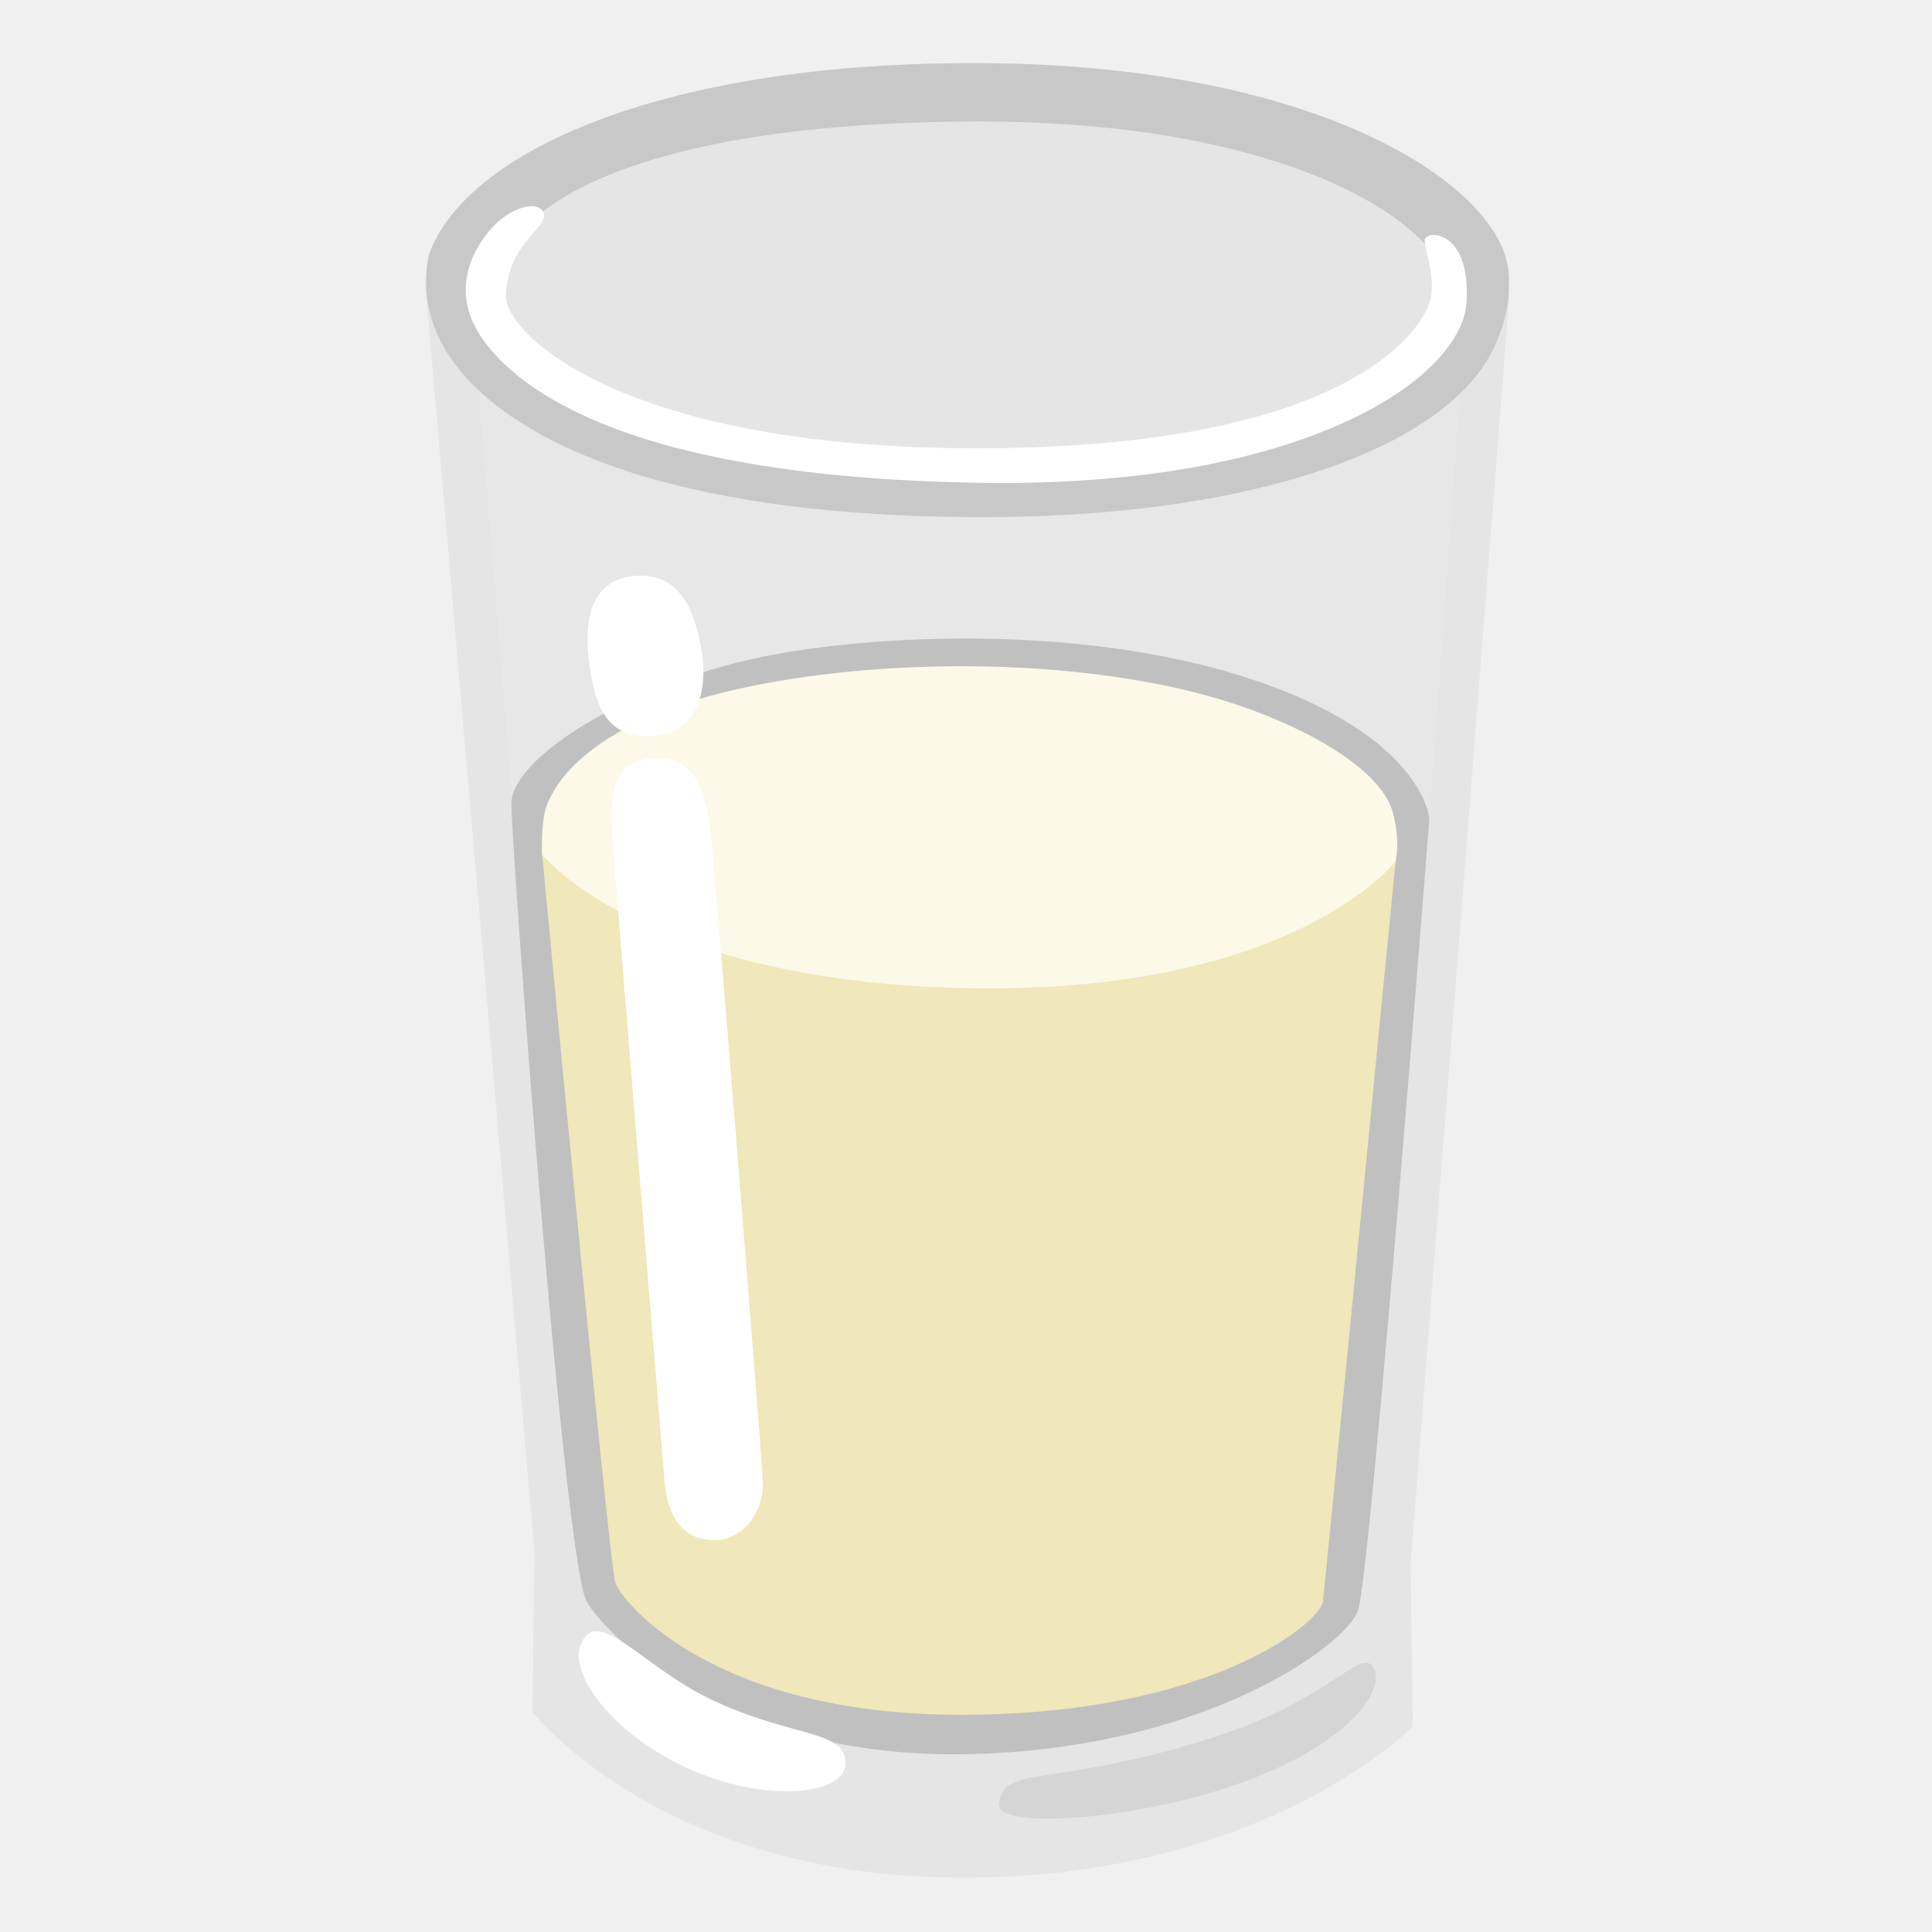
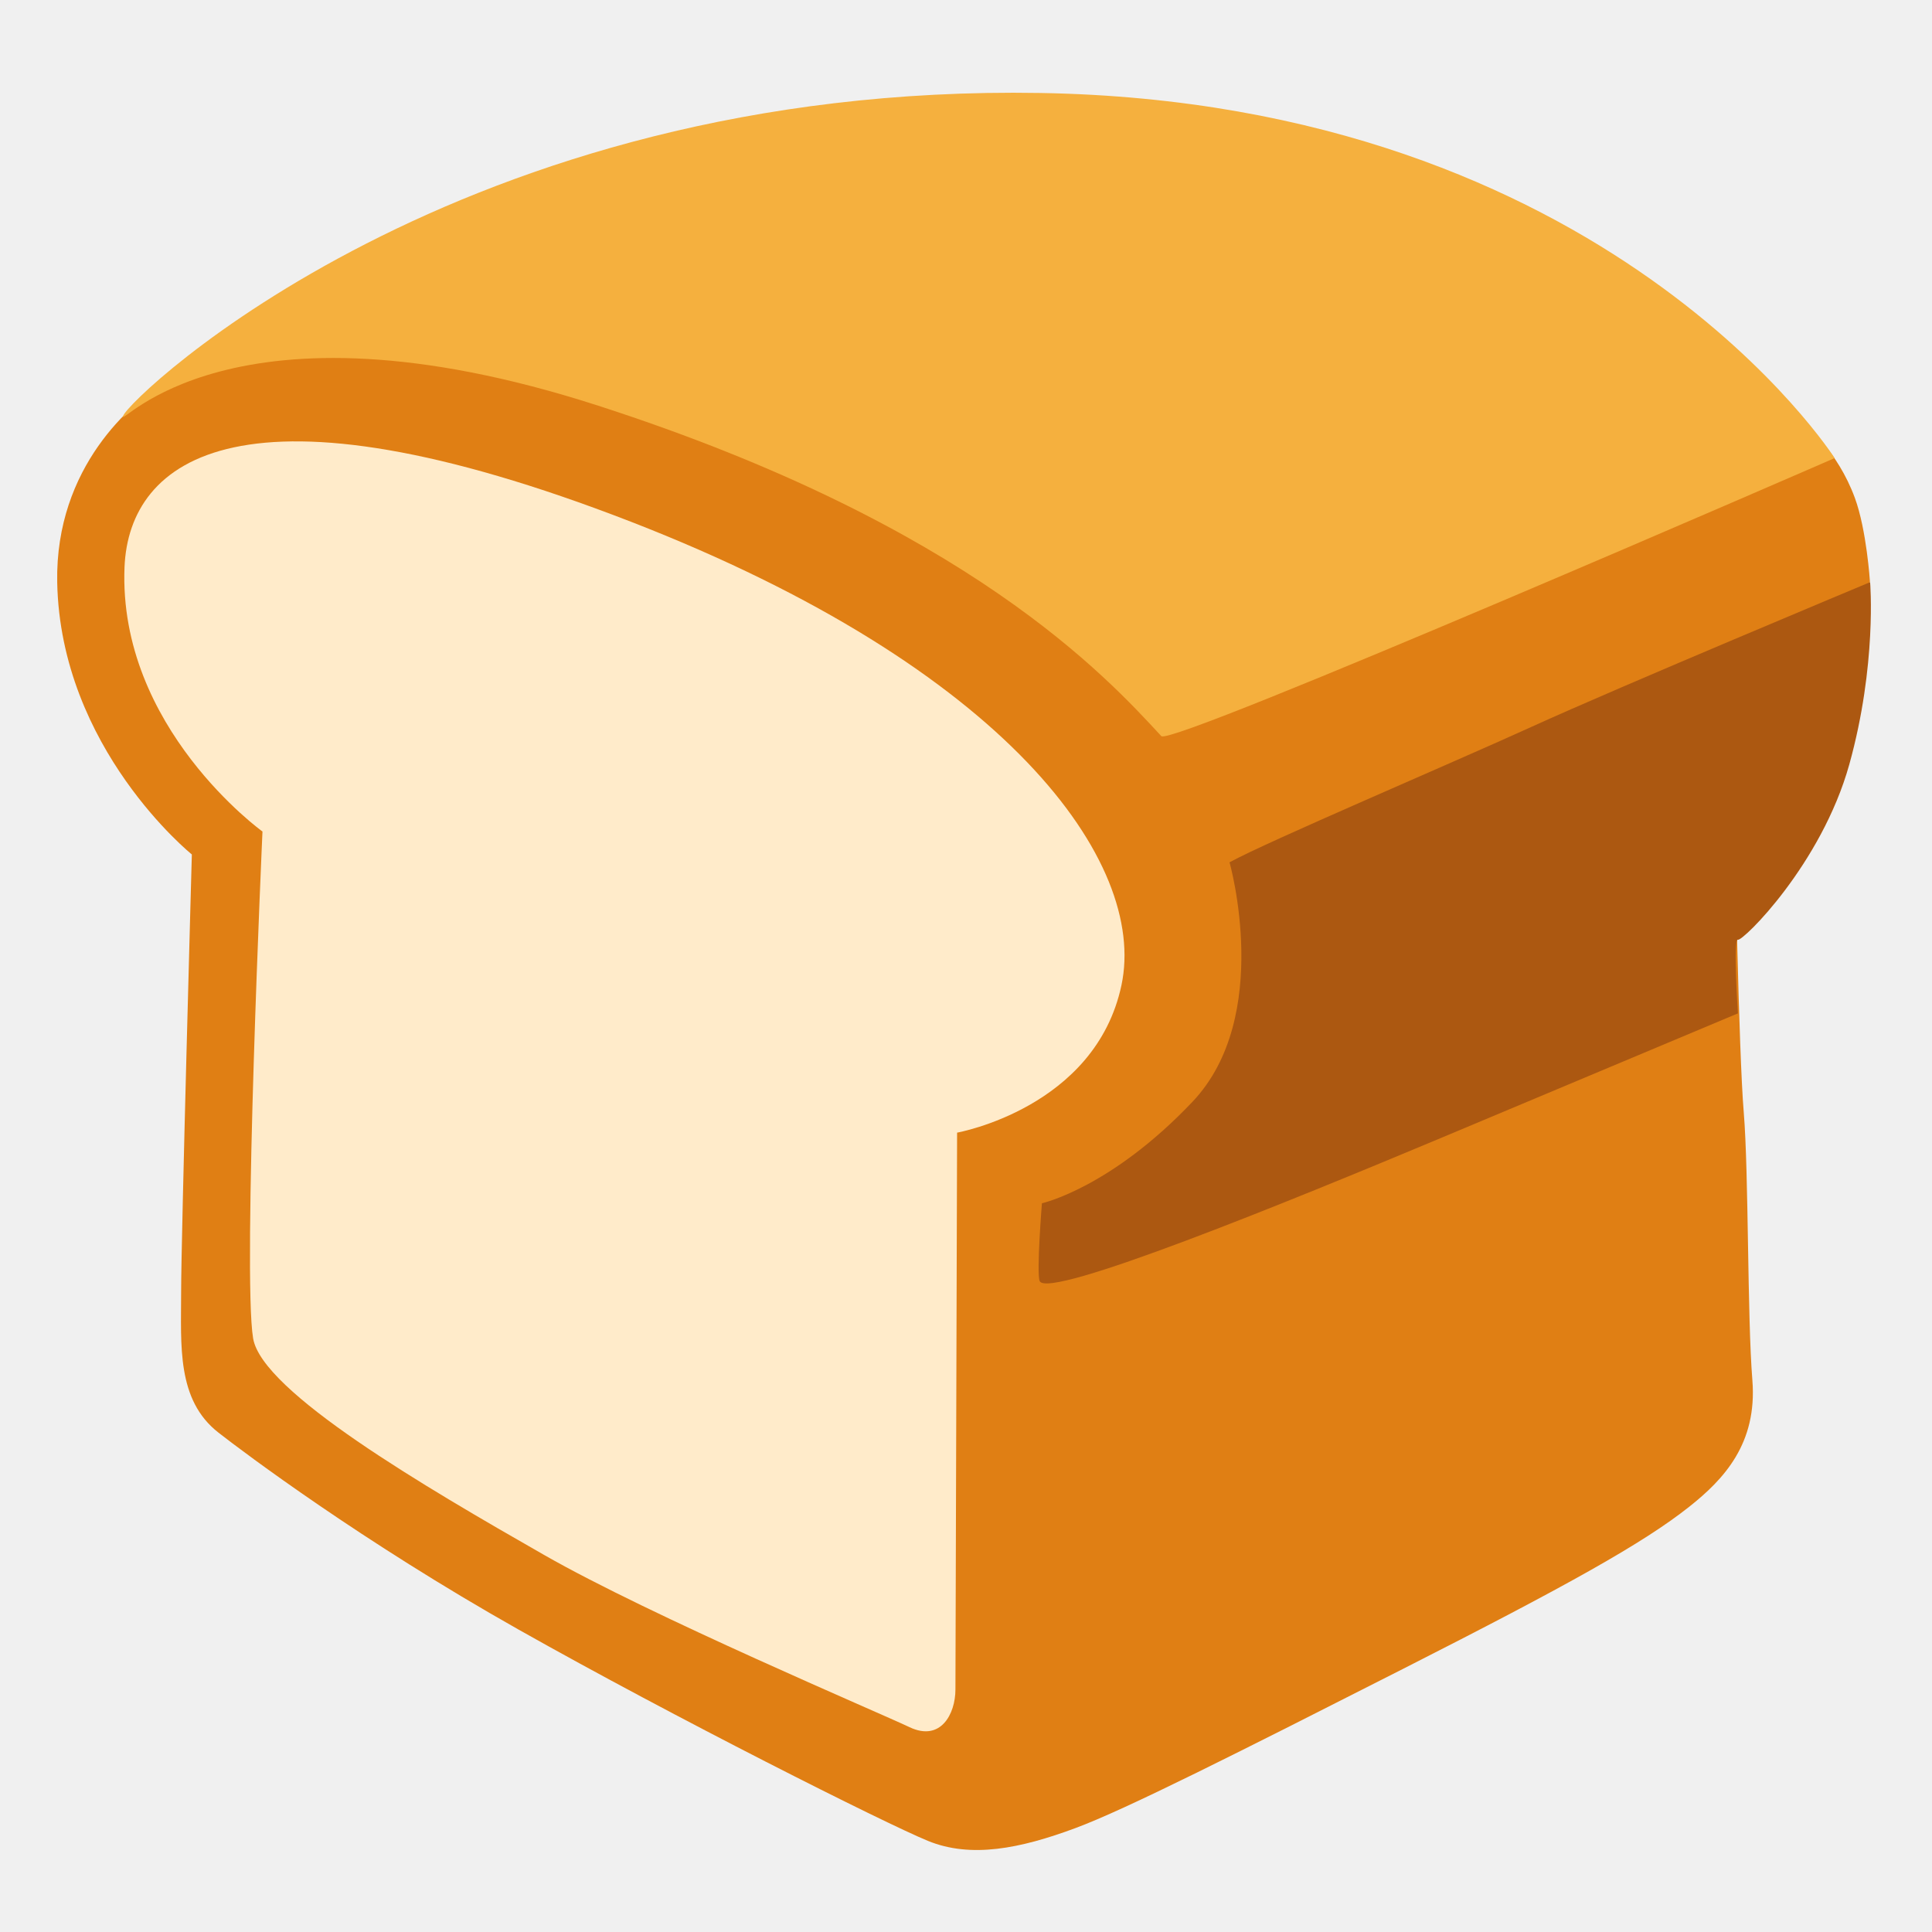
<svg xmlns="http://www.w3.org/2000/svg" xml:space="preserve" viewBox="0 0 128 128">
-   <path d="M72.9 72.09c.37.37 21.81-17.86 21.81-17.86l2.22-30.53-18.51 7.97-31.24-1.23-15.68-7.11 2.45 29.96c-.01 0 38.59 18.44 38.95 18.8" style="opacity:.5;fill:#fff" />
-   <path d="M62.69 5.93 46.82 7.46l-11.97 4.32-6.68 6.96 7.24 84.08-.14 10.58s8.49 11 28.54 11 29.79-10.02 29.79-10.02l-.14-10.86L100 19.57l-4.73-6.82-17.96-5.71z" style="opacity:.7;fill:#e0e0e0" />
-   <path d="M33.88 53.25c0 2.73 3.48 50.39 5.01 52.9s9.54 10.35 25.13 10.07 25.12-7.15 25.95-9.52c.84-2.37 4.73-52.48 4.73-52.48s-.42-5.43-11.69-9.19-25.34-2.97-32.43-1.53c-8.91 1.82-16.7 6.69-16.7 9.75" style="fill:silver" />
-   <path d="m38.95 62.63-3.04-5.98s-.06-1.77.18-2.83 2.05-6.04 13.87-8.4c9.38-1.88 21.29-1.71 29.94.65 5.86 1.6 11.6 4.71 12.39 7.8.9 3.51-.65 5.01-.65 5.01l-5.87 9.38-42.91-.57z" style="fill:#fcf9e9" />
-   <path d="M40.75 104.8c.38 1.29 6.44 8.81 22.92 8.81s23.82-6.12 23.98-7.51 4.81-49.03 4.81-49.03-6.77 8.81-28.31 8.4-28.23-8.86-28.23-8.86 4.42 46.81 4.83 48.19" style="fill:#f0e7ba" />
-   <path d="M42.13 38.15c-2.36.15-3.59 1.96-3.1 5.71.33 2.52.98 5.22 4.32 4.89 3.38-.33 3.48-3.86 3.1-5.87-.56-3.01-1.7-4.89-4.32-4.73M43.28 50.23c-2.28.18-3.02 1.55-2.69 5.63.43 5.39 3.18 39.24 3.43 42.18.24 2.94 1.55 4 3.34 4s3.26-1.79 3.18-3.83-3.18-40.55-3.43-42.75c-.24-2.21-.65-5.48-3.83-5.23M38.46 109c-.68 1.77 1.68 5.39 6.37 7.8 5.23 2.69 11.08 2.28 11.18.08.1-2.32-3.51-1.7-8.97-4.32-4.52-2.17-7.52-6.34-8.58-3.56" style="fill:#fff" />
-   <path d="M66.18 119.49c-.21 1.74 8.75 1.14 15.61-1.22 7.8-2.69 10.09-6.5 9.19-7.81s-2.71 2.08-10.42 4.59c-10.68 3.45-14.07 1.8-14.38 4.44" style="fill:#d5d5d5" />
-   <path d="M65.13 34.26h-.71c-22.48-.14-30.9-6.03-33.92-9.68-1.96-2.38-2.6-4.97-2.13-7.49v-.08c2.26-6.75 15-12.75 35.7-12.83 23.33-.09 35.29 8.14 35.87 13.75.18 1.8-.15 4.95-2.83 7.77-4.88 5.11-16.43 8.56-31.98 8.56m-32-16.35c-.31 1.65-.39 3 1.02 4.7 2.16 2.61 8.2 7.98 30.25 8.12h.74c19.76 0 26.07-4.35 28.71-7.26 1.48-1.63 2.06-3.07 1.89-4.79-.39-3.69-10.14-10.75-31.42-10.63-22.66.12-30.35 5.86-31.08 9.74z" style="fill:#c8c8c8" />
-   <path d="M35.86 13.87c-.45-.48-2.07-.17-3.39 1.36-1.17 1.36-2.73 4.16-.43 7.33 2.32 3.19 9.55 9.12 33.21 9.43 21.38.28 31.61-7.02 31.91-11.95s-2.77-4.81-2.77-4.13.64 2.05.43 3.7c-.25 1.9-4.99 10.03-29.82 10.09-23.78.06-31.56-7.64-31.48-10.1.12-3.82 3.33-4.68 2.34-5.73" style="fill:#fff" />
+   <path d="M12.71 56.61s-.71 25.48-.71 29-.31 7.14 2.48 9.31c1.69 1.32 9.48 7.18 19.87 13.04s24.27 12.83 27.12 14 6.11.52 9.77-.84c3.35-1.24 10.84-5.03 21.73-10.56s15.9-8.32 18.94-10.73c2.3-1.82 4.52-4.19 4.19-8.38-.34-4.19-.24-13.71-.57-17.73-.34-4.02-.6-18.73-.6-18.73l8.96-16.45s-.22-3.43-1-5.55c-1.16-3.16-3.31-4.86-3.31-4.86L48.91 15.74s-36.07 8.52-38.07 9.68-7.19 5.47-7.05 13.15C4 49.6 12.71 56.61 12.71 56.61" style="fill:#e07f14" />
+   <path d="M17.39 55.09s-1.33 29.35-.62 33.58c.59 3.54 11.4 9.85 19.28 14.35 7.1 4.06 22.15 10.43 24.21 11.41s3.04-.87 3.04-2.5.11-36.89.11-36.89 9.16-1.63 10.89-9.77-7.57-21.02-32.49-30.7c-25.72-9.97-33.26-4.18-33.56 3-.43 10.64 9.14 17.52 9.14 17.52" style="fill:#ffebca" />
+   <path d="M81.46 57.13s2.9 10.21-2.45 15.86c-5.42 5.72-9.98 6.73-9.98 6.73s-.37 4.61-.15 5.15c.51 1.27 16.53-5.26 26.62-9.49l19.64-8.24s-.33-4.99 0-4.88 5.53-4.99 7.38-11.61c1.84-6.62 1.38-12.08 1.38-12.08s-16.63 6.94-22.42 9.58c-5.54 2.52-17.5 7.6-20.02 8.98" style="fill:#ac5811" />
+   <path d="M76.94 48.77c.66.72 44.61-18.42 44.61-18.42S106.58 6.8 68.93 6.16C30.42 5.5 8.62 26.29 8.16 27.55c-.36.98 6.96-8.59 31.48-.67s33.68 17.97 37.3 21.89" style="fill:#f5b03e" />
</svg>
